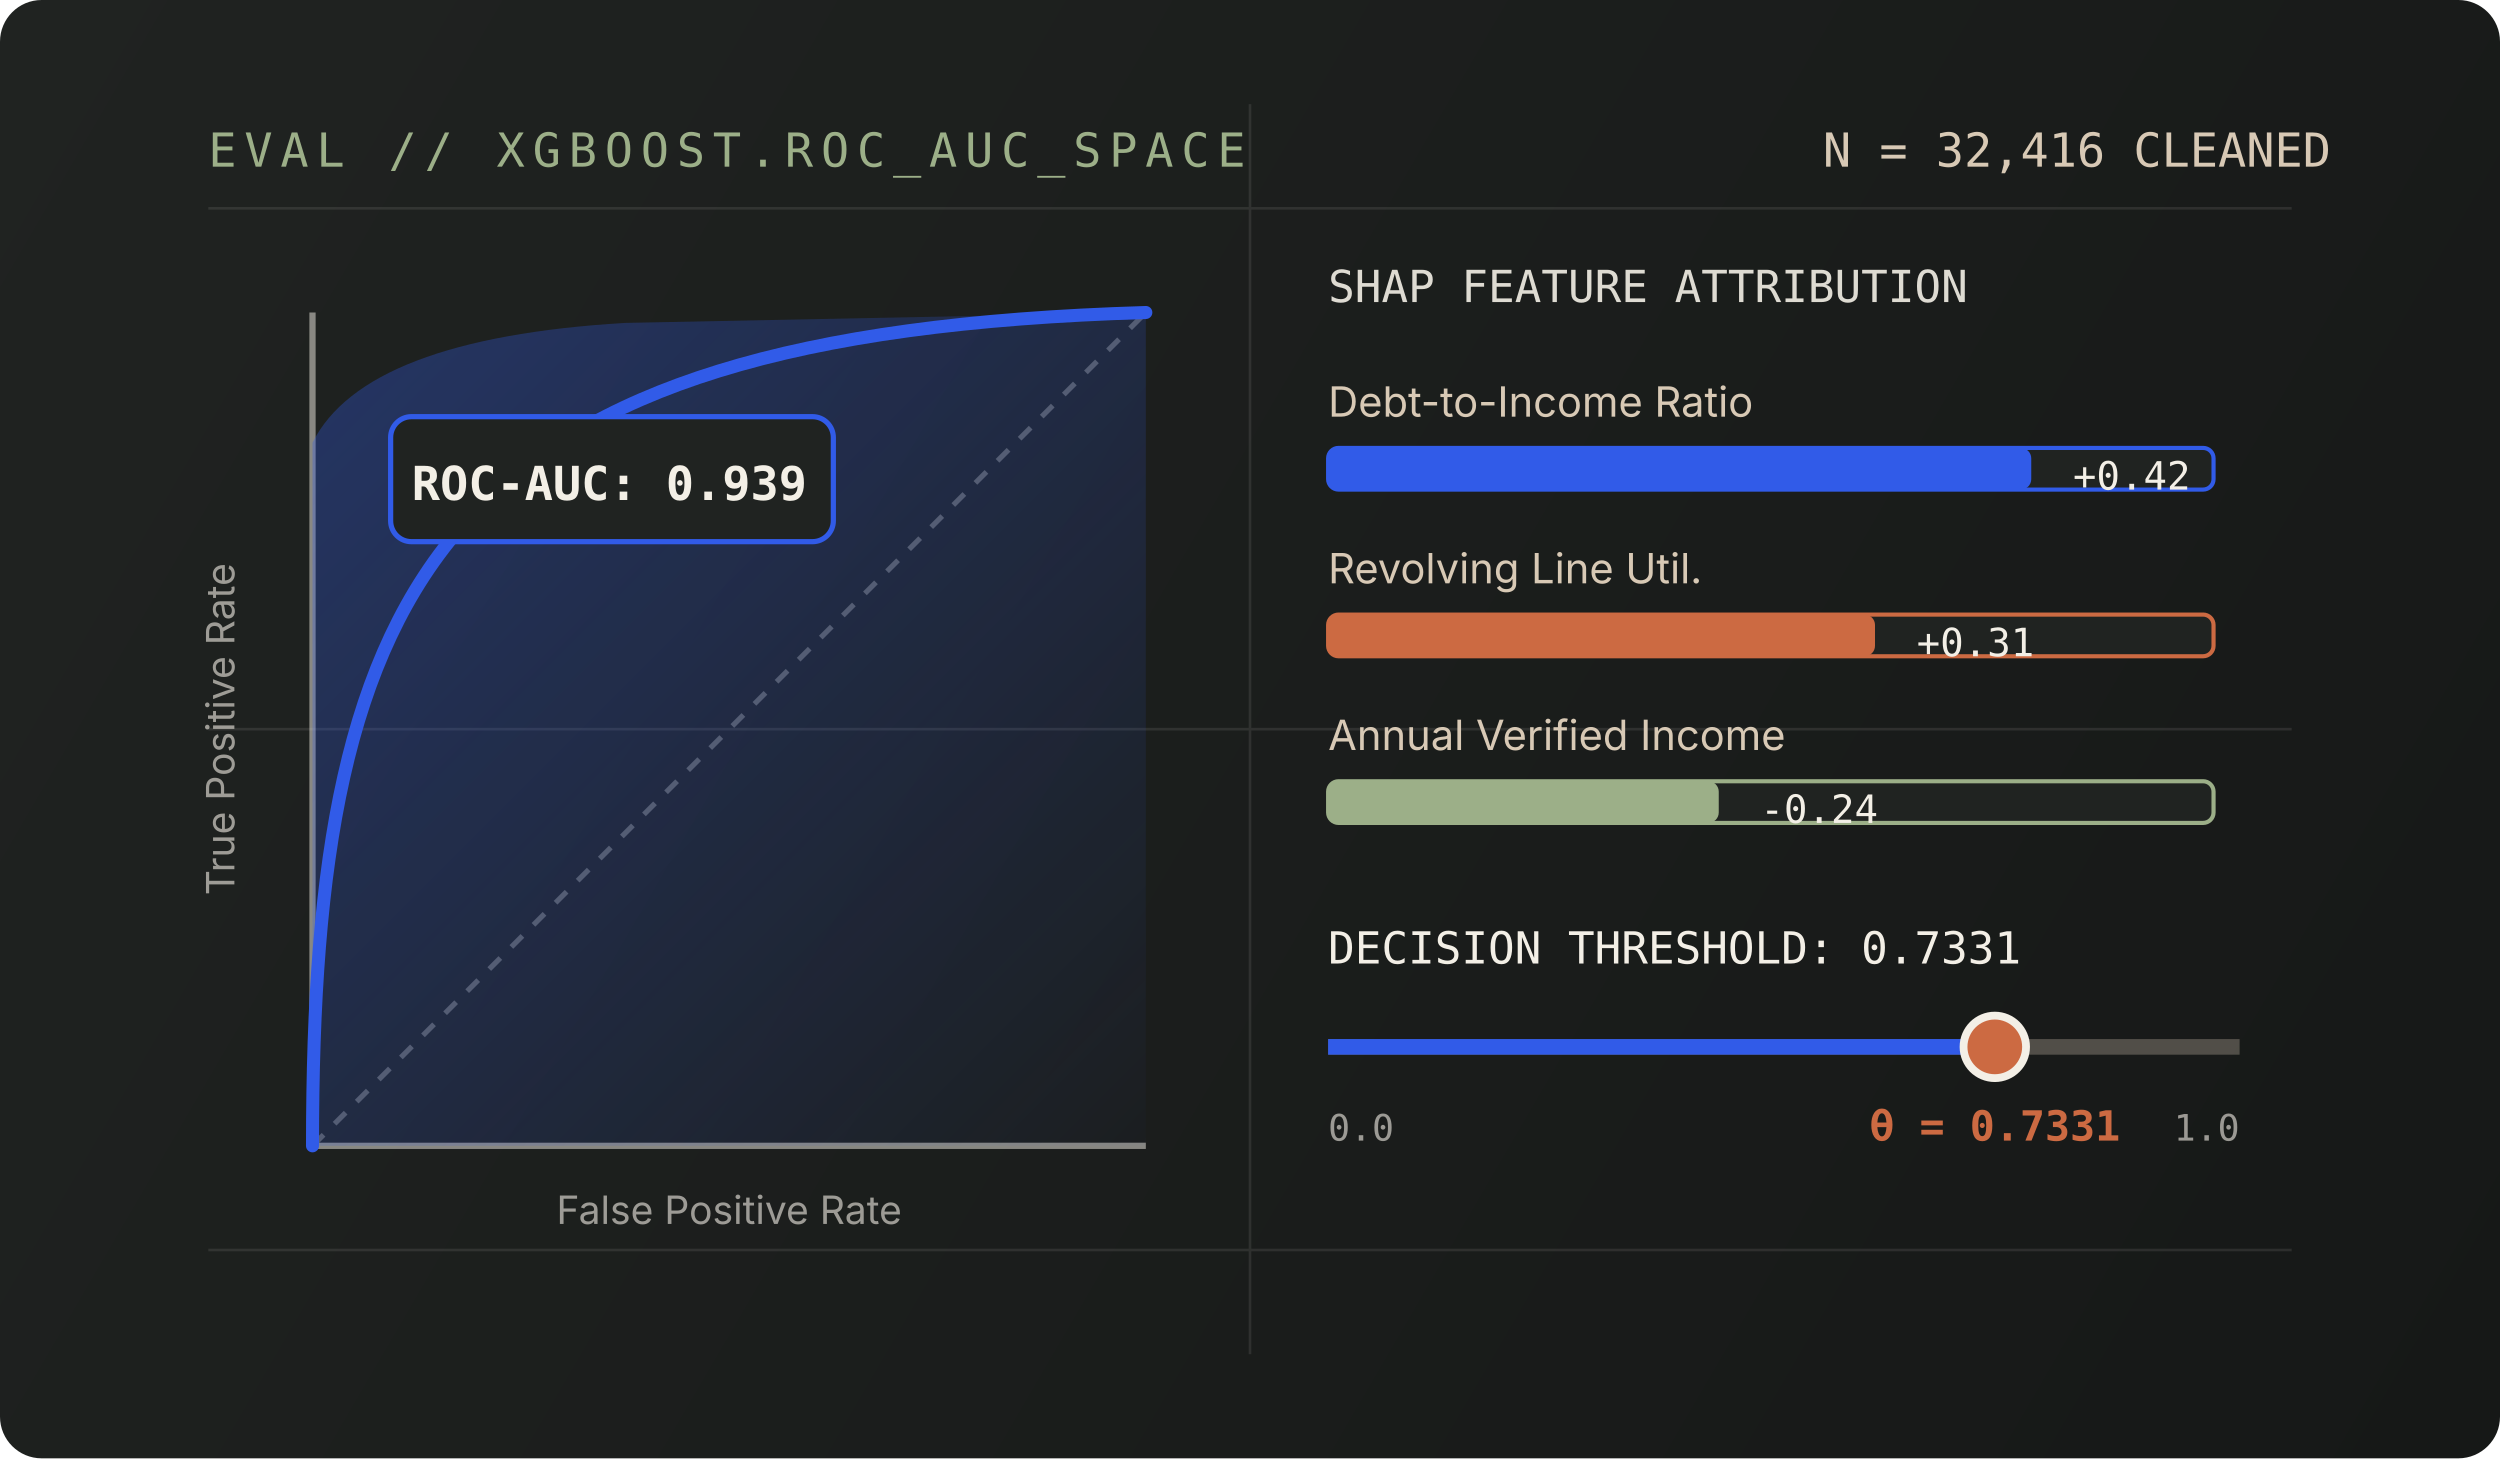
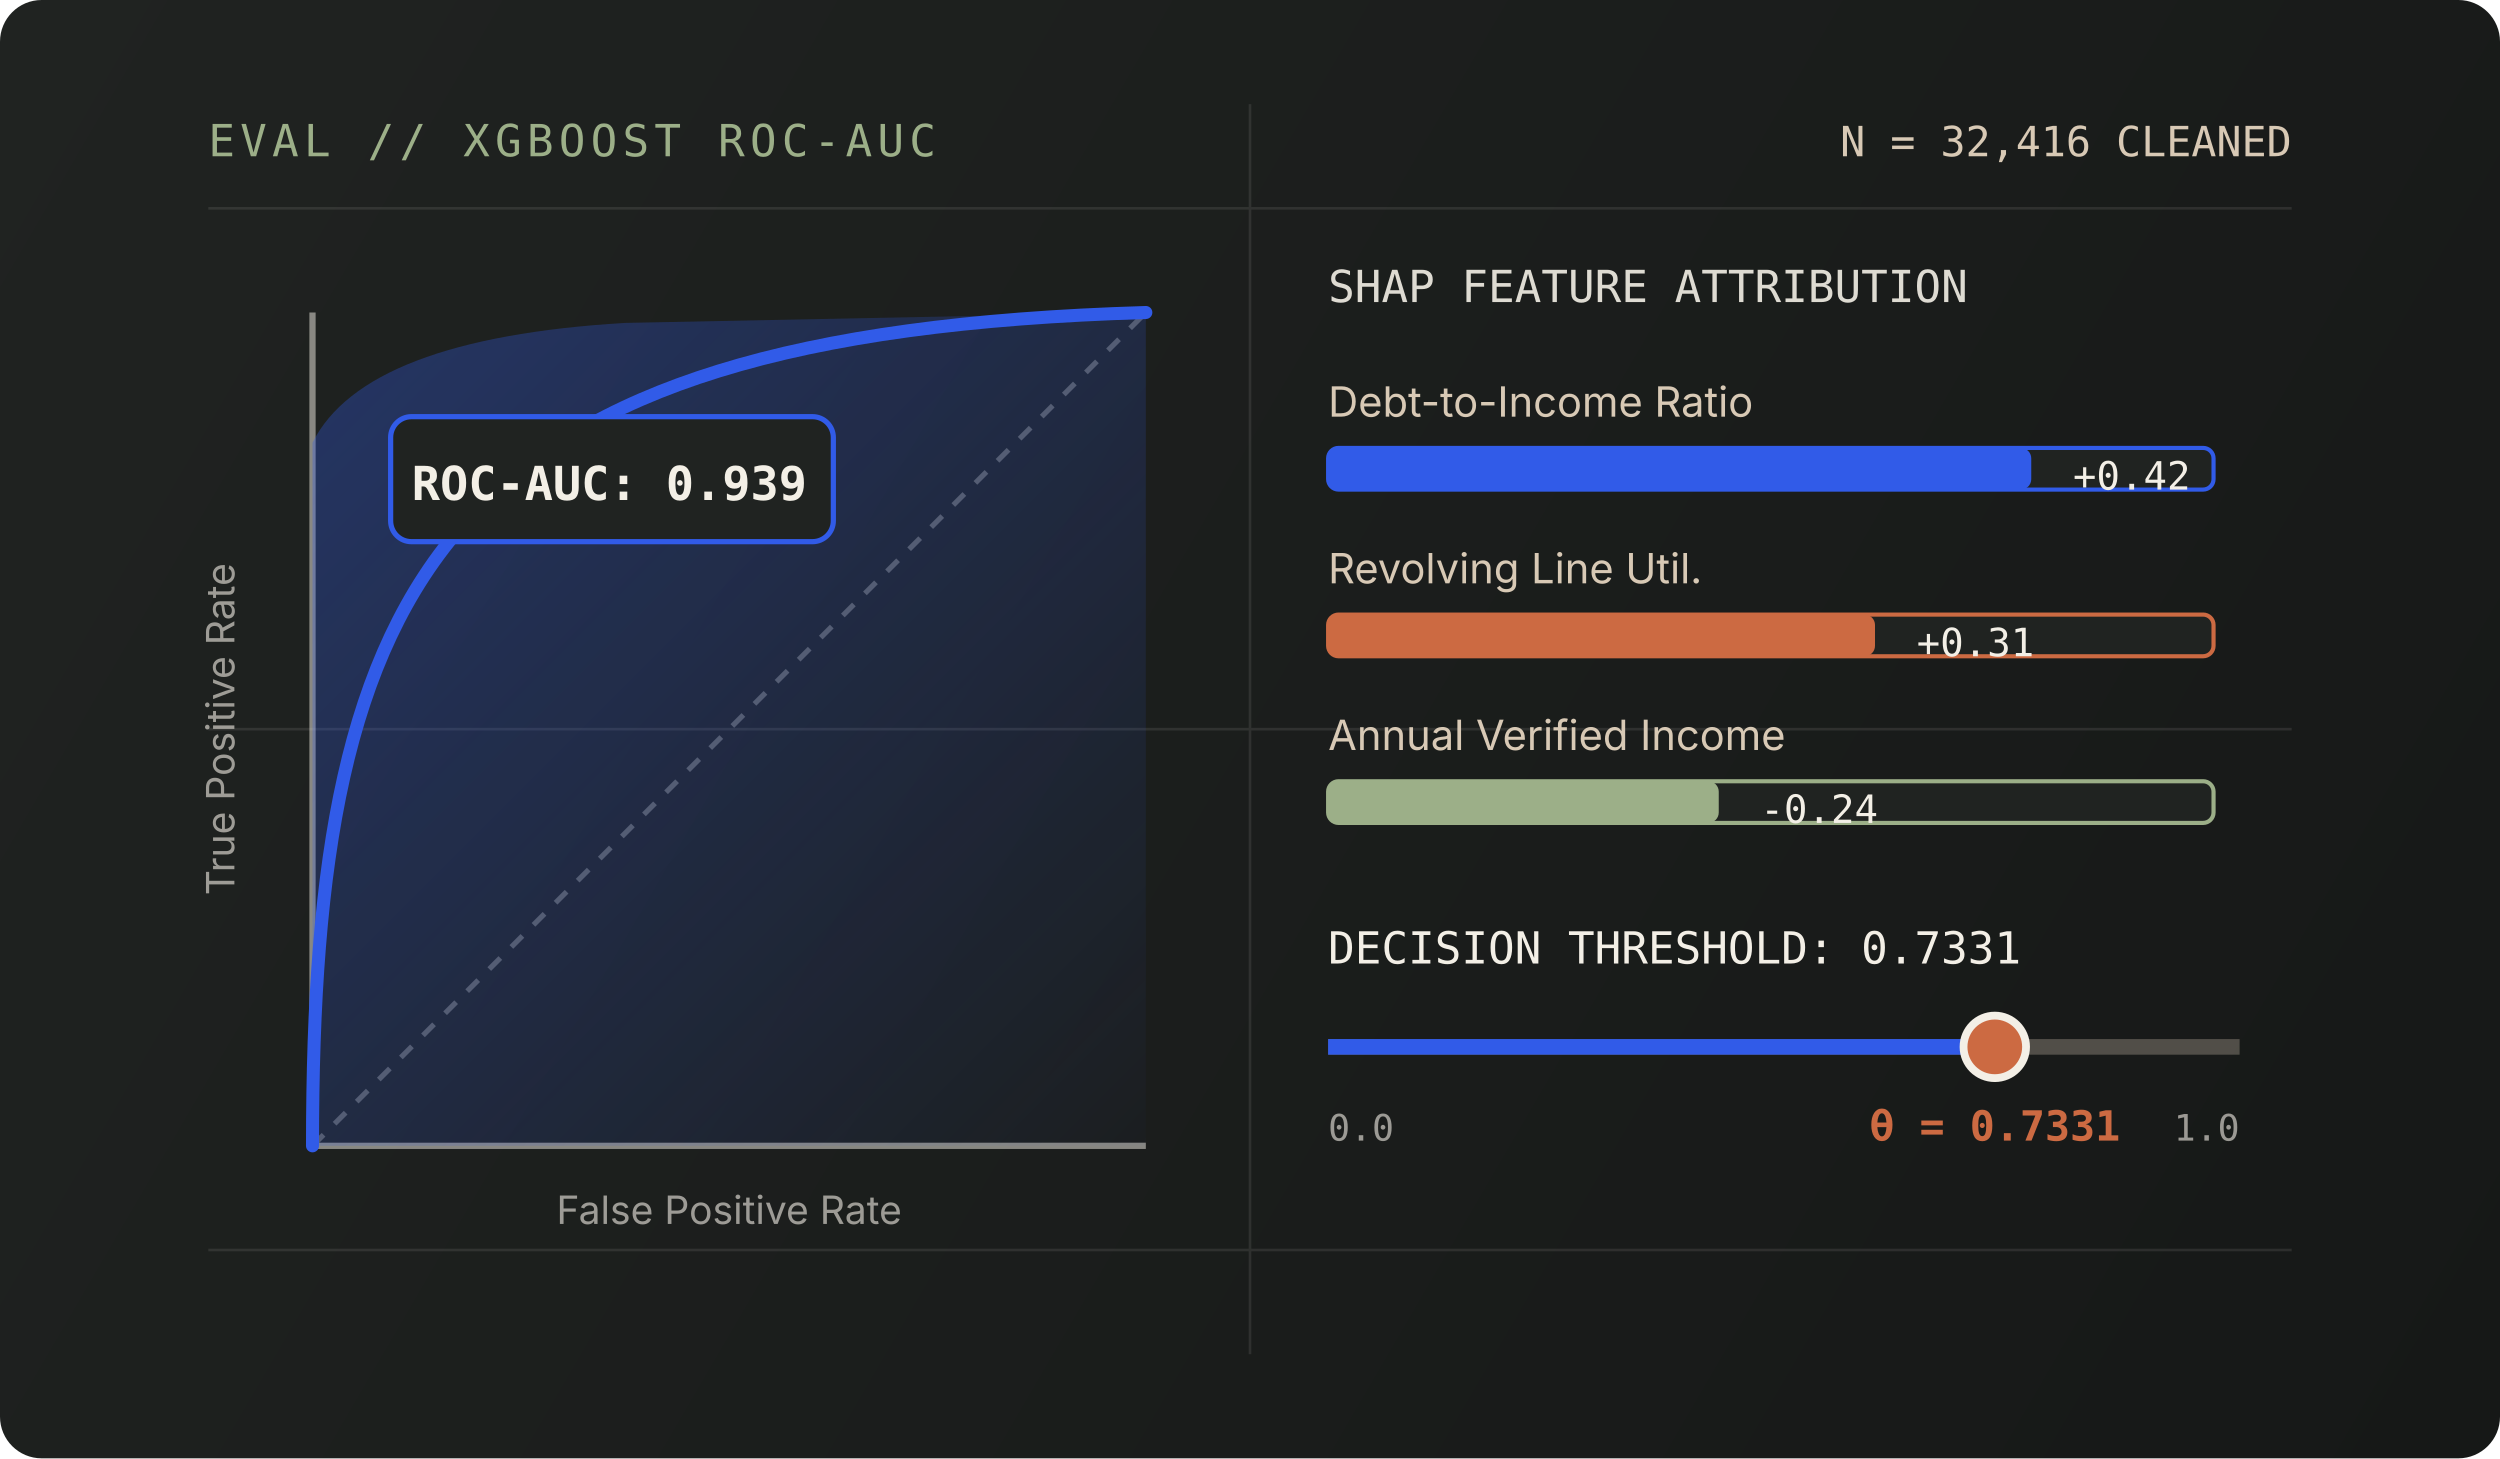
<svg xmlns="http://www.w3.org/2000/svg" viewBox="0 0 480 280" fill="none" class="project-vector-art">
  <defs>
    <linearGradient id="cl-bg" x1="0" y1="0" x2="480" y2="280" gradientUnits="userSpaceOnUse">
      <stop offset="0%" stop-color="#202321" />
      <stop offset="100%" stop-color="#161817" />
    </linearGradient>
    <linearGradient id="cl-roc-fill" x1="60" y1="60" x2="220" y2="220" gradientUnits="userSpaceOnUse">
      <stop offset="0%" stop-color="#315BE8" stop-opacity="0.35" />
      <stop offset="100%" stop-color="#315BE8" stop-opacity="0.02" />
    </linearGradient>
  </defs>
  <rect width="480" height="280" fill="url(#cl-bg)" rx="8" />
  <g opacity="0.1" stroke="#F3EFE6" stroke-width="0.5">
    <line x1="40" y1="40" x2="440" y2="40" />
    <line x1="40" y1="140" x2="440" y2="140" />
    <line x1="40" y1="240" x2="440" y2="240" />
    <line x1="240" y1="20" x2="240" y2="260" />
  </g>
-   <text x="40" y="32" fill="#9CAF88" font-family="'JetBrains Mono', monospace" font-size="9" letter-spacing="1.5">EVAL // XGBOOST.ROC_AUC_SPACE</text>
-   <text x="350" y="32" fill="#D8C9B5" font-family="'JetBrains Mono', monospace" font-size="9">N = 32,416 CLEANED</text>
+   <text x="40" y="30" fill="#9CAF88" font-family="'JetBrains Mono', monospace" font-size="8.5" letter-spacing="1">EVAL // XGBOOST ROC-AUC</text>
+   <text x="440" y="30" fill="#D8C9B5" font-family="'JetBrains Mono', monospace" font-size="8" text-anchor="end">N = 32,416 CLEANED</text>
  <line x1="60" y1="220" x2="220" y2="220" stroke="#F3EFE6" stroke-width="1.2" opacity="0.5" />
  <line x1="60" y1="220" x2="60" y2="60" stroke="#F3EFE6" stroke-width="1.2" opacity="0.5" />
  <line x1="60" y1="220" x2="220" y2="60" stroke="#F3EFE6" stroke-width="1" stroke-dasharray="3 3" opacity="0.3" />
  <path d="M 60 220 L 60 85 Q 70 65, 120 62 L 220 60 L 220 220 Z" fill="url(#cl-roc-fill)" />
  <path d="M 60 220 C 60 110, 85 64, 220 60" fill="none" stroke="#315BE8" stroke-width="2.5" stroke-linecap="round" />
  <rect x="75" y="80" width="85" height="24" rx="4" fill="#202321" stroke="#315BE8" stroke-width="1" />
  <text x="117" y="96" fill="#F3EFE6" font-family="'JetBrains Mono', monospace" font-size="9" font-weight="600" text-anchor="middle">ROC-AUC: 0.939</text>
  <text x="140" y="235" fill="#F3EFE6" font-family="'Inter', sans-serif" font-size="7.5" opacity="0.6" text-anchor="middle">False Positive Rate</text>
  <text x="45" y="140" fill="#F3EFE6" font-family="'Inter', sans-serif" font-size="7.5" opacity="0.6" text-anchor="middle" transform="rotate(-90 45 140)">True Positive Rate</text>
  <text x="255" y="58" fill="#F3EFE6" font-family="'JetBrains Mono', monospace" font-size="8.5" opacity="0.9">SHAP FEATURE ATTRIBUTION</text>
  <text x="255" y="80" fill="#D8C9B5" font-family="'Inter', sans-serif" font-size="8">Debt-to-Income Ratio</text>
  <rect x="255" y="86" width="170" height="8" rx="2" fill="#202321" stroke="#315BE8" stroke-width="0.8" />
  <rect x="255" y="86" width="135" height="8" rx="2" fill="#315BE8" />
  <text x="398" y="94" fill="#F3EFE6" font-family="'JetBrains Mono', monospace" font-size="7.5">+0.42</text>
  <text x="255" y="112" fill="#D8C9B5" font-family="'Inter', sans-serif" font-size="8">Revolving Line Util.</text>
  <rect x="255" y="118" width="170" height="8" rx="2" fill="#202321" stroke="#CC6A42" stroke-width="0.8" />
  <rect x="255" y="118" width="105" height="8" rx="2" fill="#CC6A42" />
  <text x="368" y="126" fill="#F3EFE6" font-family="'JetBrains Mono', monospace" font-size="7.5">+0.31</text>
  <text x="255" y="144" fill="#D8C9B5" font-family="'Inter', sans-serif" font-size="8">Annual Verified Income</text>
  <rect x="255" y="150" width="170" height="8" rx="2" fill="#202321" stroke="#9CAF88" stroke-width="0.8" />
  <rect x="255" y="150" width="75" height="8" rx="2" fill="#9CAF88" />
  <text x="338" y="158" fill="#F3EFE6" font-family="'JetBrains Mono', monospace" font-size="7.5">-0.24</text>
  <g transform="translate(255, 185)">
    <text x="0" y="0" fill="#F3EFE6" font-family="'JetBrains Mono', monospace" font-size="8.5">DECISION THRESHOLD: 0.7331</text>
    <line x1="0" y1="16" x2="175" y2="16" stroke="#D8C9B5" stroke-width="3" opacity="0.3" />
    <line x1="0" y1="16" x2="128" y2="16" stroke="#315BE8" stroke-width="3" />
    <circle cx="128" cy="16" r="6" fill="#CC6A42" stroke="#F3EFE6" stroke-width="1.5" />
    <text x="128" y="34" fill="#CC6A42" font-family="'JetBrains Mono', monospace" font-size="8" font-weight="600" text-anchor="middle">θ = 0.7331</text>
    <text x="0" y="34" fill="#F3EFE6" font-family="'JetBrains Mono', monospace" font-size="7" opacity="0.6">0.0</text>
    <text x="175" y="34" fill="#F3EFE6" font-family="'JetBrains Mono', monospace" font-size="7" opacity="0.6" text-anchor="end">1.0</text>
  </g>
</svg>
